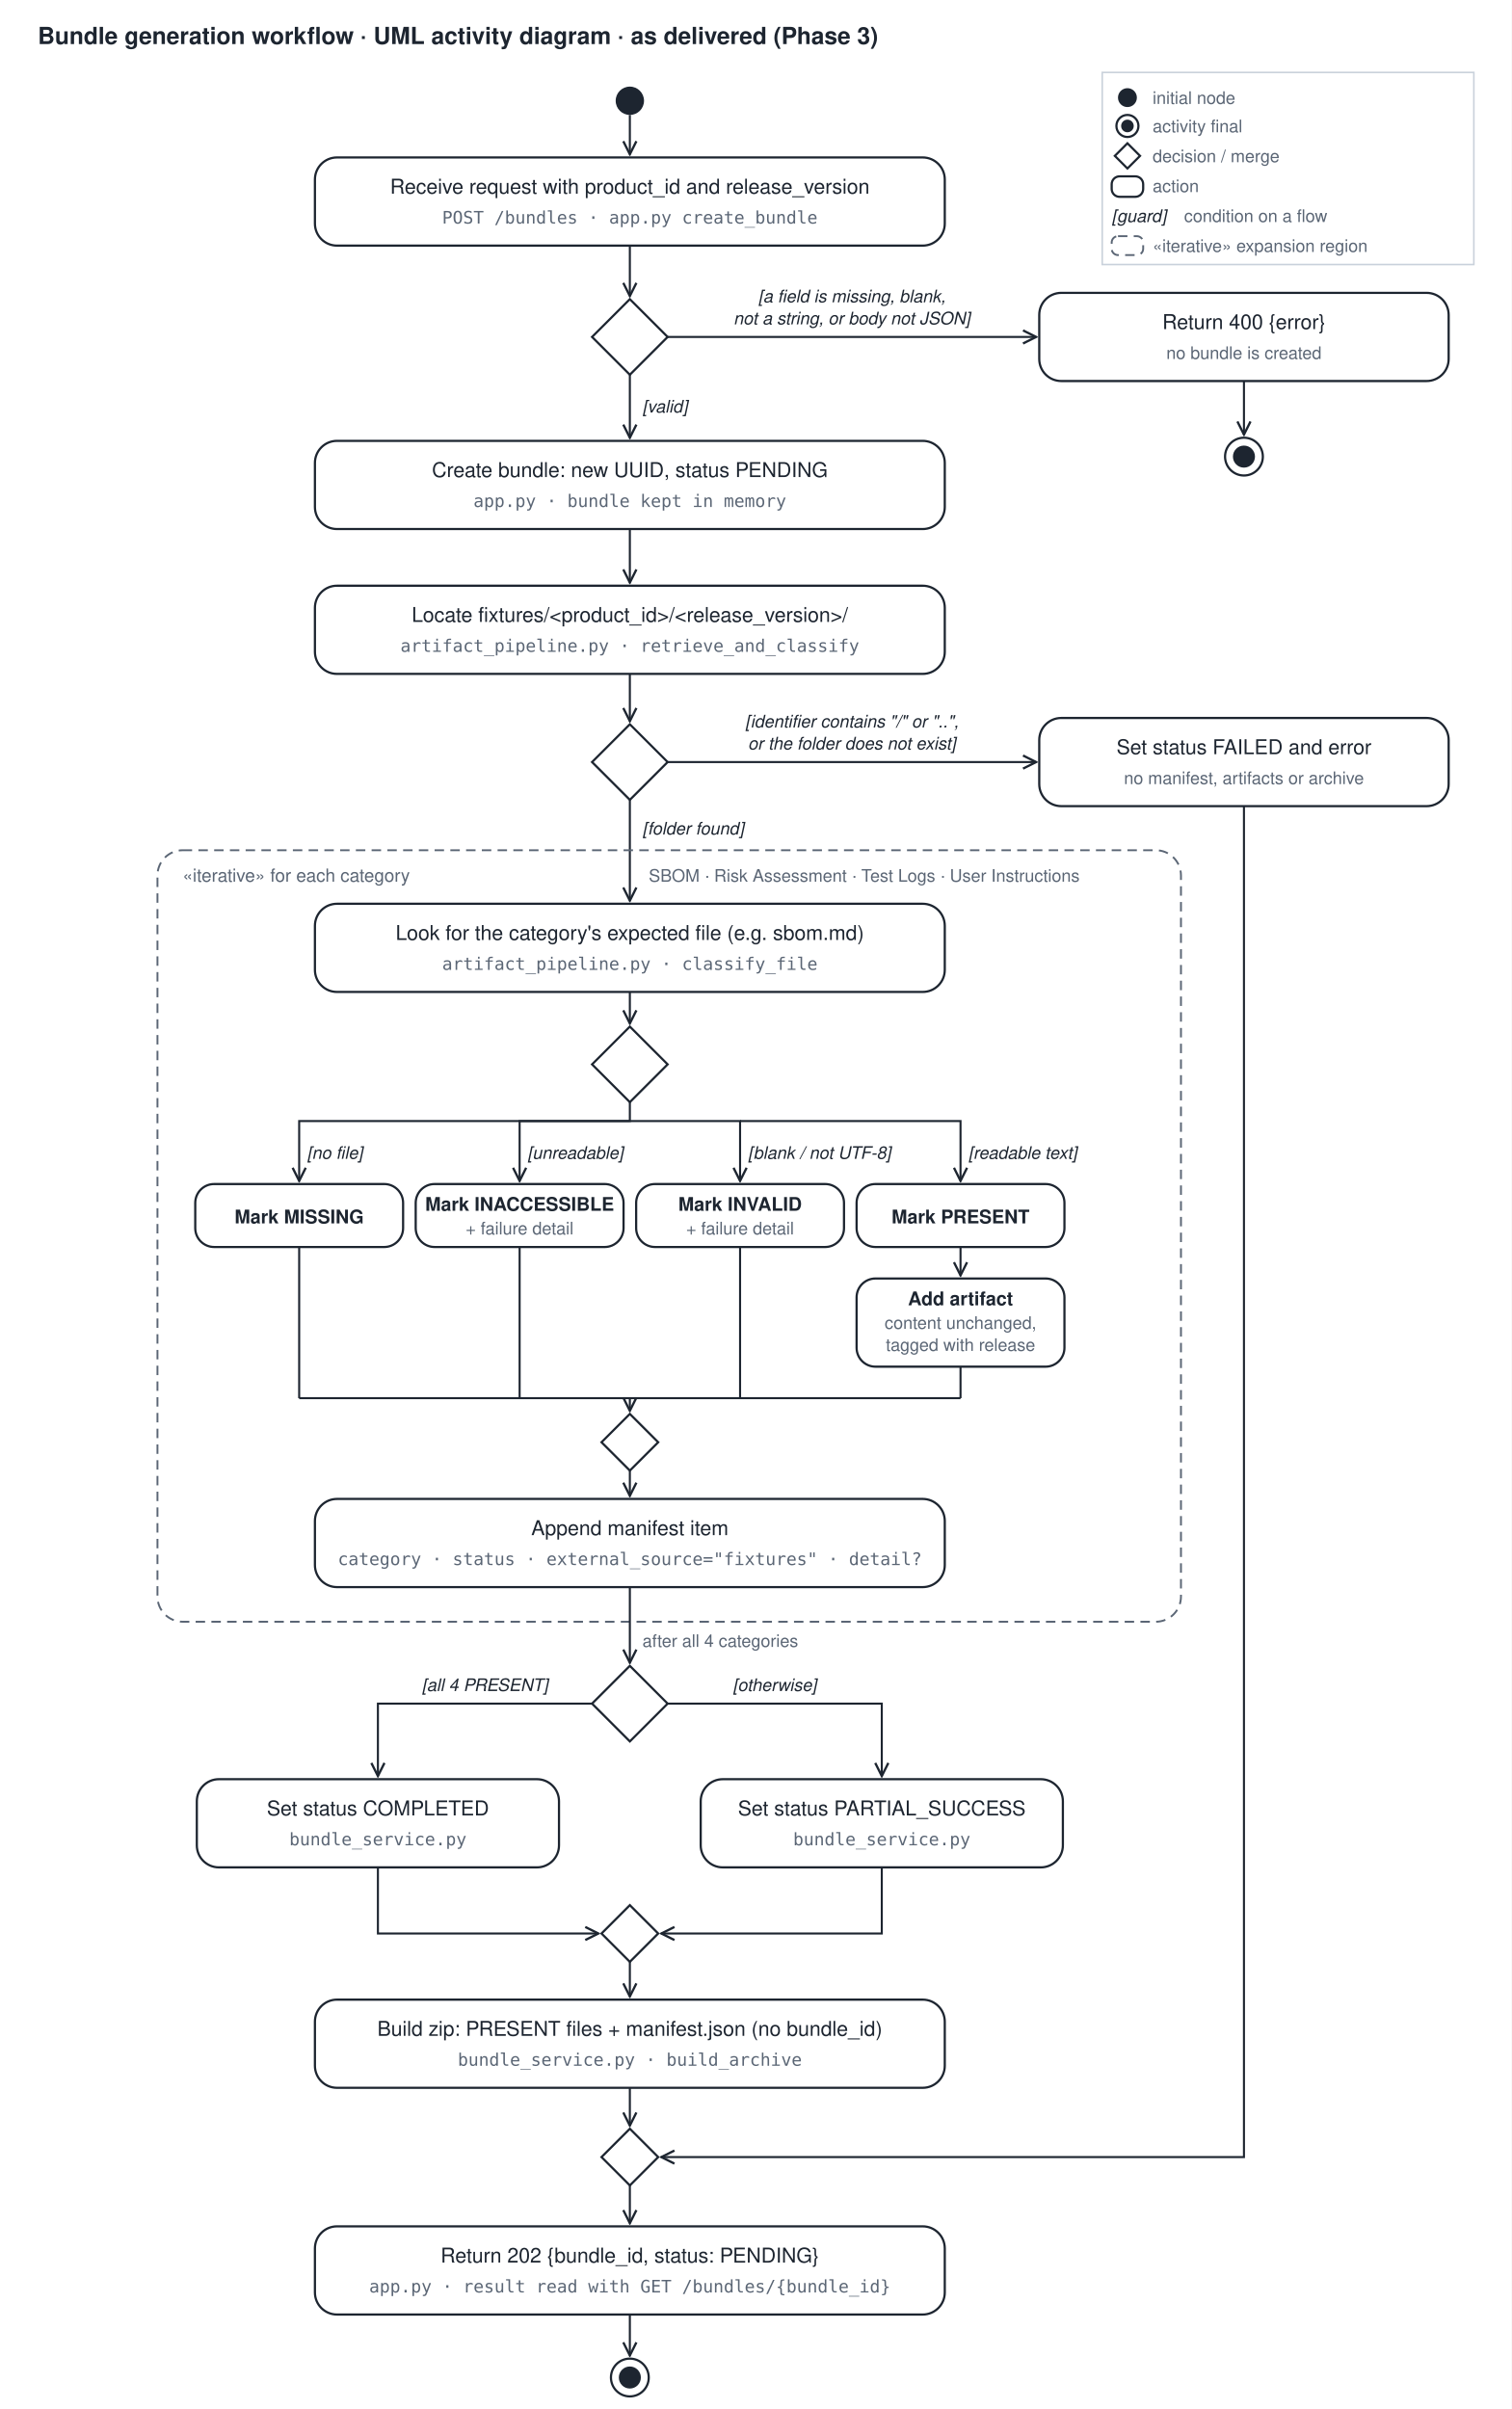
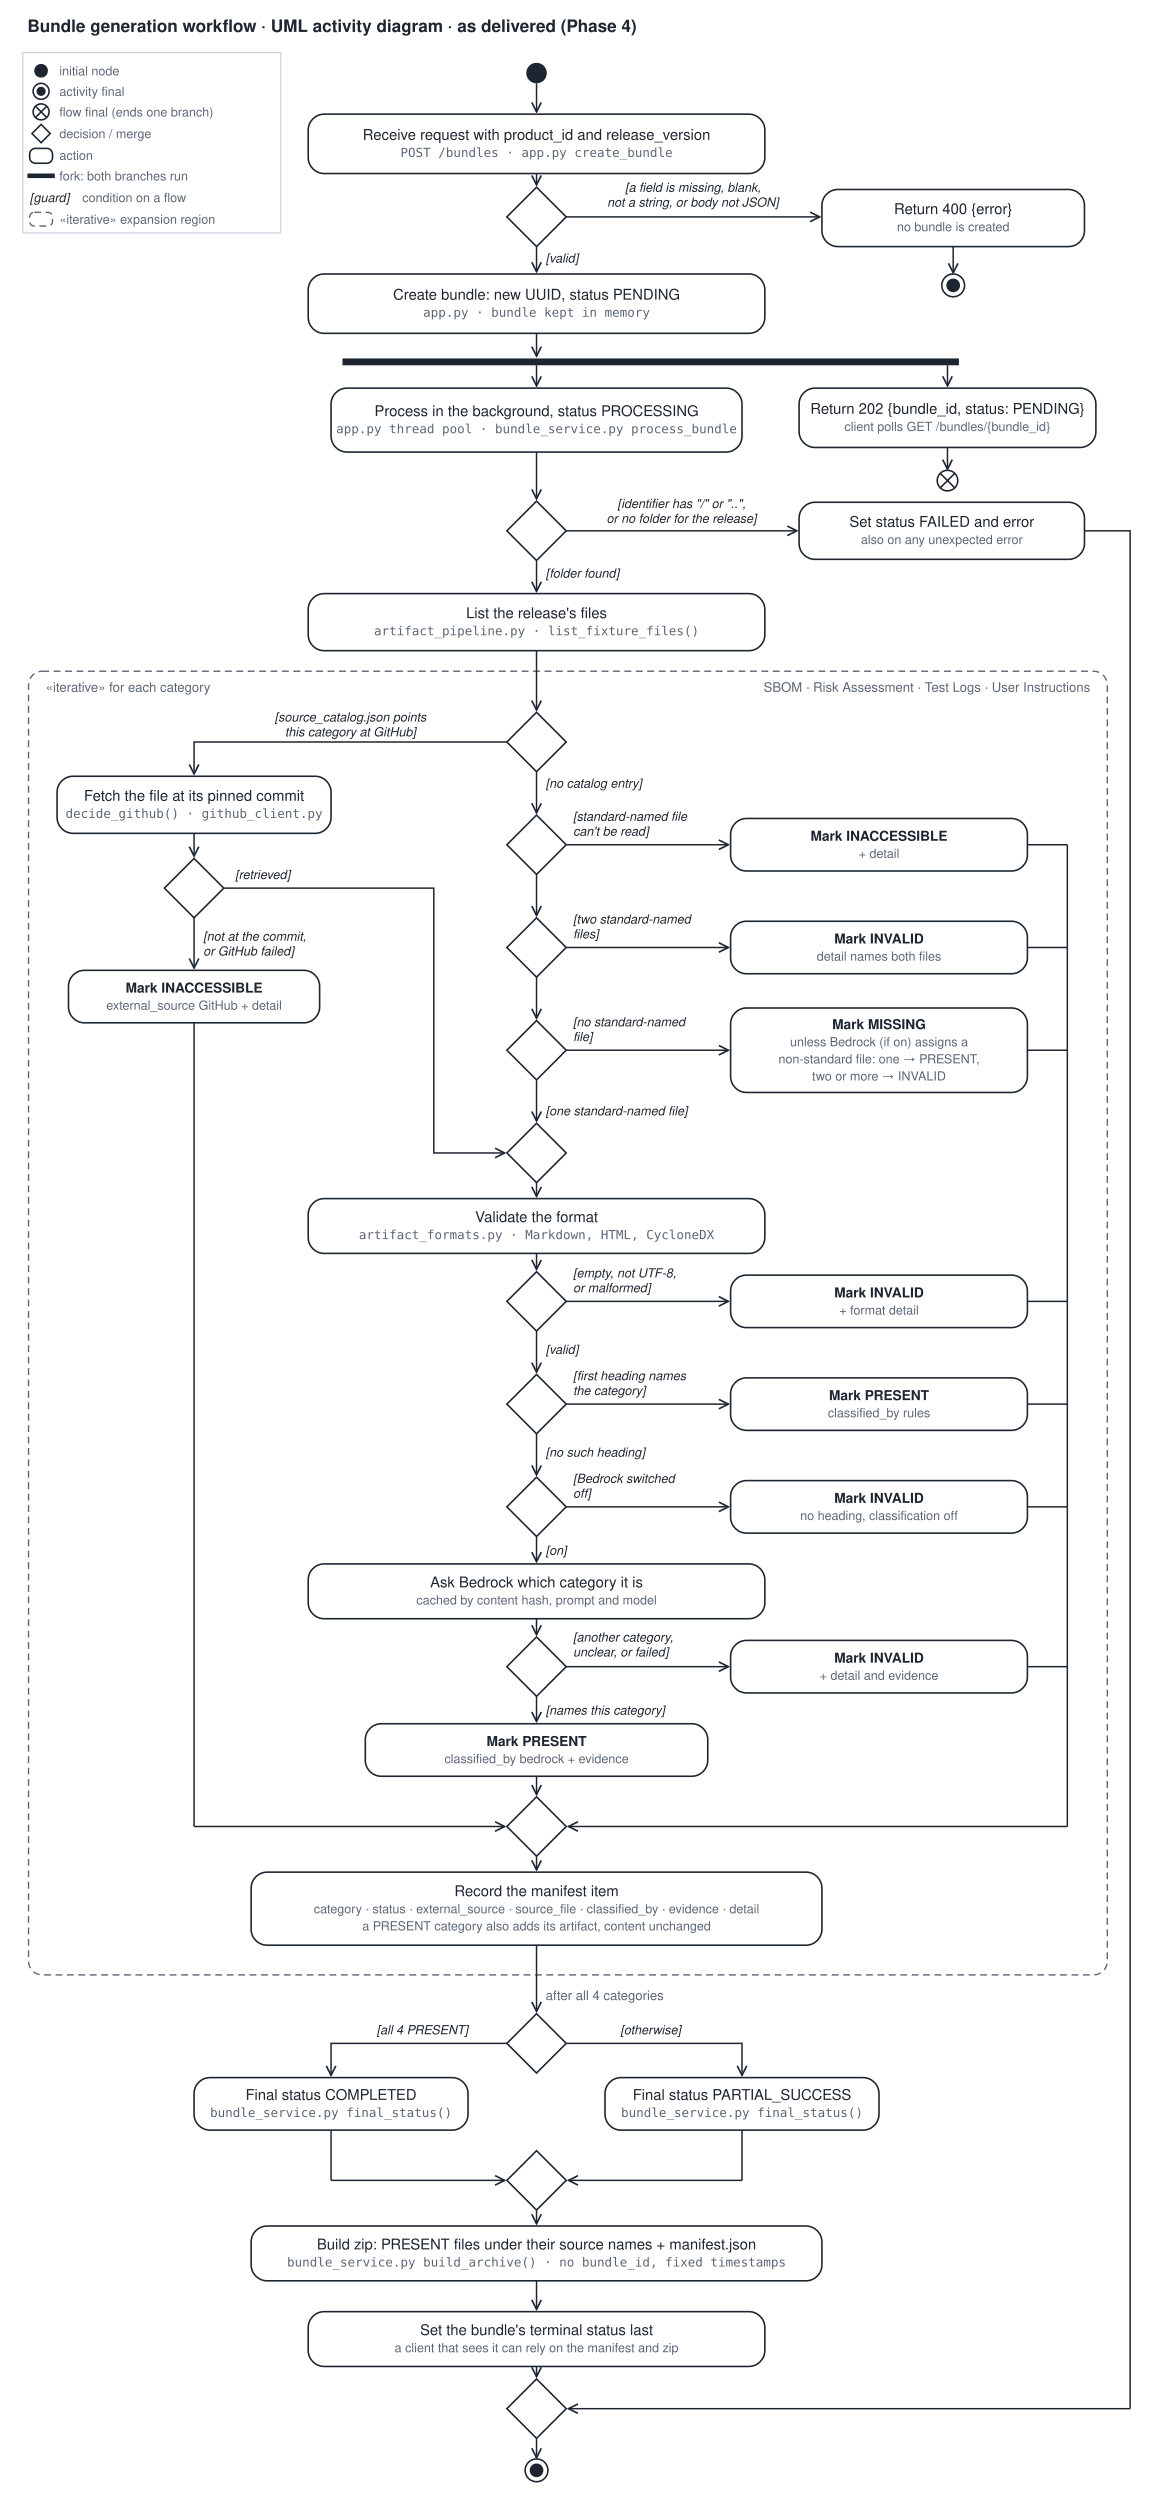
- <svg xmlns="http://www.w3.org/2000/svg" viewBox="0 0 960 1530" width="960" height="1530" font-family="Helvetica, Arial, sans-serif">
+ <svg xmlns="http://www.w3.org/2000/svg" viewBox="0 0 1010 2190" width="1010" height="2190" font-family="Helvetica, Arial, sans-serif">
  <defs>
    <marker id="arr" viewBox="0 0 10 10" refX="9" refY="5" markerWidth="8" markerHeight="8" orient="auto-start-reverse">
      <path d="M1,1 L9,5 L1,9" fill="none" stroke="#1d2530" stroke-width="1.4" />
    </marker>
  </defs>
  <style>
    .act { fill: #ffffff; stroke: #1d2530; stroke-width: 1.4; }
    .dec { fill: #ffffff; stroke: #1d2530; stroke-width: 1.4; }
    .e { stroke: #1d2530; stroke-width: 1.3; fill: none; }
    .region { fill: none; stroke: #5b6675; stroke-width: 1.2; stroke-dasharray: 6 4; }
    .t { font-size: 13px; fill: #1d2530; }
    .tb { font-size: 12px; font-weight: bold; fill: #1d2530; }
    .m { font-family: Menlo, Consolas, monospace; font-size: 11px; fill: #5b6675; }
    .s { font-size: 11px; fill: #5b6675; }
    .g { font-size: 11px; font-style: italic; fill: #1d2530; }
    .lab { font-size: 11.5px; fill: #5b6675; }
    .title { font-size: 15px; font-weight: bold; fill: #1d2530; }
    .ink { fill: #1d2530; }
  </style>
-   <rect width="960" height="1530" fill="#ffffff" />
-   <text class="title" x="24" y="28">Bundle generation workflow · UML activity diagram · as delivered (Phase 3)</text>
+   <rect width="1010" height="2190" fill="#ffffff" />
+   <text class="title" x="24" y="28">Bundle generation workflow · UML activity diagram · as delivered (Phase 4)</text>
  <g transform="translate(0,40)">
-     <g transform="translate(700,6)">
-       <rect x="0" y="0" width="236" height="122" fill="none" stroke="#c9d1db" />
+     <g transform="translate(20,6)">
+       <rect x="0" y="0" width="226" height="158" fill="none" stroke="#c9d1db" />
      <circle class="ink" cx="16" cy="16" r="6" />
      <text class="s" x="32" y="20">initial node</text>
      <circle cx="16" cy="34" r="7" fill="none" stroke="#1d2530" stroke-width="1.4" />
      <circle class="ink" cx="16" cy="34" r="4" />
      <text class="s" x="32" y="38">activity final</text>
-       <polygon class="dec" points="16,45 24,53 16,61 8,53" />
-       <text class="s" x="32" y="57">decision / merge</text>
-       <rect class="act" x="6" y="66" width="20" height="13" rx="5" />
-       <text class="s" x="32" y="76">action</text>
-       <text class="g" x="6" y="95">[guard]</text>
-       <text class="s" x="52" y="95">condition on a flow</text>
-       <rect class="region" x="6" y="104" width="20" height="12" rx="4" />
-       <text class="s" x="32" y="114">«iterative» expansion region</text>
+       <g transform="translate(0,0)">
+         <circle cx="16" cy="52" r="7" fill="#ffffff" stroke="#1d2530" stroke-width="1.4" />
+         <path d="M11.1,47.1 L20.9,56.9 M20.9,47.1 L11.1,56.9" stroke="#1d2530" stroke-width="1.4" />
+       </g>
+       <text class="s" x="32" y="56">flow final (ends one branch)</text>
+       <polygon class="dec" points="16,63 24,71 16,79 8,71" />
+       <text class="s" x="32" y="75">decision / merge</text>
+       <rect class="act" x="6" y="84" width="20" height="13" rx="5" />
+       <text class="s" x="32" y="94">action</text>
+       <rect class="ink" x="4" y="106" width="24" height="4" />
+       <text class="s" x="32" y="112">fork: both branches run</text>
+       <text class="g" x="6" y="131">[guard]</text>
+       <text class="s" x="52" y="131">condition on a flow</text>
+       <rect class="region" x="6" y="140" width="20" height="12" rx="4" />
+       <text class="s" x="32" y="150">«iterative» expansion region</text>
    </g>
-     <circle class="ink" cx="400" cy="24" r="9" />
-     <line class="e" x1="400" y1="33" x2="400" y2="58" marker-end="url(#arr)" />
-     <rect class="act" x="200" y="60" width="400" height="56" rx="14" />
-     <text class="t" x="400" y="83" text-anchor="middle">Receive request with product_id and release_version</text>
-     <text class="m" x="400" y="102" text-anchor="middle">POST /bundles · app.py create_bundle</text>
-     <line class="e" x1="400" y1="116" x2="400" y2="148" marker-end="url(#arr)" />
-     <polygon class="dec" points="400,150 424,174 400,198 376,174" />
-     <line class="e" x1="424" y1="174" x2="658" y2="174" marker-end="url(#arr)" />
-     <text class="g" x="541" y="152" text-anchor="middle">[a field is missing, blank,</text>
-     <text class="g" x="541" y="166" text-anchor="middle">not a string, or body not JSON]</text>
-     <rect class="act" x="660" y="146" width="260" height="56" rx="14" />
-     <text class="t" x="790" y="169" text-anchor="middle">Return 400 {error}</text>
-     <text class="s" x="790" y="188" text-anchor="middle">no bundle is created</text>
-     <line class="e" x1="790" y1="202" x2="790" y2="236" marker-end="url(#arr)" />
-     <circle cx="790" cy="250" r="12" fill="none" stroke="#1d2530" stroke-width="1.4" />
-     <circle class="ink" cx="790" cy="250" r="7" />
-     <line class="e" x1="400" y1="198" x2="400" y2="238" marker-end="url(#arr)" />
-     <text class="g" x="408" y="222">[valid]</text>
-     <rect class="act" x="200" y="240" width="400" height="56" rx="14" />
-     <text class="t" x="400" y="263" text-anchor="middle">Create bundle: new UUID, status PENDING</text>
-     <text class="m" x="400" y="282" text-anchor="middle">app.py · bundle kept in memory</text>
-     <line class="e" x1="400" y1="296" x2="400" y2="330" marker-end="url(#arr)" />
-     <rect class="act" x="200" y="332" width="400" height="56" rx="14" />
-     <text class="t" x="400" y="355" text-anchor="middle">Locate fixtures/&lt;product_id&gt;/&lt;release_version&gt;/</text>
-     <text class="m" x="400" y="374" text-anchor="middle">artifact_pipeline.py · retrieve_and_classify</text>
-     <line class="e" x1="400" y1="388" x2="400" y2="418" marker-end="url(#arr)" />
-     <polygon class="dec" points="400,420 424,444 400,468 376,444" />
-     <line class="e" x1="424" y1="444" x2="658" y2="444" marker-end="url(#arr)" />
-     <text class="g" x="541" y="422" text-anchor="middle">[identifier contains "/" or "..",</text>
-     <text class="g" x="541" y="436" text-anchor="middle">or the folder does not exist]</text>
-     <rect class="act" x="660" y="416" width="260" height="56" rx="14" />
-     <text class="t" x="790" y="439" text-anchor="middle">Set status FAILED and error</text>
-     <text class="s" x="790" y="458" text-anchor="middle">no manifest, artifacts or archive</text>
-     <line class="e" x1="400" y1="468" x2="400" y2="532" marker-end="url(#arr)" />
-     <text class="g" x="408" y="490">[folder found]</text>
-     <rect class="region" x="100" y="500" width="650" height="490" rx="16" />
-     <text class="lab" x="116" y="520">«iterative» for each category</text>
-     <text class="s" x="412" y="520">SBOM · Risk Assessment · Test Logs · User Instructions</text>
-     <rect class="act" x="200" y="534" width="400" height="56" rx="14" />
-     <text class="t" x="400" y="557" text-anchor="middle">Look for the category's expected file (e.g. sbom.md)</text>
-     <text class="m" x="400" y="576" text-anchor="middle">artifact_pipeline.py · classify_file</text>
-     <line class="e" x1="400" y1="590" x2="400" y2="610" marker-end="url(#arr)" />
-     <polygon class="dec" points="400,612 424,636 400,660 376,636" />
-     <polyline class="e" points="400,660 400,672 190,672 190,710" marker-end="url(#arr)" />
-     <polyline class="e" points="400,672 330,672 330,710" marker-end="url(#arr)" />
-     <polyline class="e" points="400,672 470,672 470,710" marker-end="url(#arr)" />
-     <polyline class="e" points="470,672 610,672 610,710" marker-end="url(#arr)" />
-     <text class="g" x="195" y="696">[no file]</text>
-     <text class="g" x="335" y="696">[unreadable]</text>
-     <text class="g" x="475" y="696">[blank / not UTF-8]</text>
-     <text class="g" x="615" y="696">[readable text]</text>
-     <rect class="act" x="124" y="712" width="132" height="40" rx="12" />
-     <text class="tb" x="190" y="737" text-anchor="middle">Mark MISSING</text>
-     <rect class="act" x="264" y="712" width="132" height="40" rx="12" />
-     <text class="tb" x="330" y="729" text-anchor="middle">Mark INACCESSIBLE</text>
-     <text class="s" x="330" y="744" text-anchor="middle">+ failure detail</text>
-     <rect class="act" x="404" y="712" width="132" height="40" rx="12" />
-     <text class="tb" x="470" y="729" text-anchor="middle">Mark INVALID</text>
-     <text class="s" x="470" y="744" text-anchor="middle">+ failure detail</text>
-     <rect class="act" x="544" y="712" width="132" height="40" rx="12" />
-     <text class="tb" x="610" y="737" text-anchor="middle">Mark PRESENT</text>
-     <line class="e" x1="610" y1="752" x2="610" y2="770" marker-end="url(#arr)" />
-     <rect class="act" x="544" y="772" width="132" height="56" rx="12" />
-     <text class="tb" x="610" y="789" text-anchor="middle">Add artifact</text>
-     <text class="s" x="610" y="804" text-anchor="middle">content unchanged,</text>
-     <text class="s" x="610" y="818" text-anchor="middle">tagged with release</text>
-     <line class="e" x1="190" y1="752" x2="190" y2="848" />
-     <line class="e" x1="330" y1="752" x2="330" y2="848" />
-     <line class="e" x1="470" y1="752" x2="470" y2="848" />
-     <line class="e" x1="610" y1="828" x2="610" y2="848" />
-     <line class="e" x1="190" y1="848" x2="610" y2="848" />
-     <line class="e" x1="400" y1="848" x2="400" y2="856" marker-end="url(#arr)" />
-     <polygon class="dec" points="400,858 418,876 400,894 382,876" />
-     <line class="e" x1="400" y1="894" x2="400" y2="910" marker-end="url(#arr)" />
-     <rect class="act" x="200" y="912" width="400" height="56" rx="14" />
-     <text class="t" x="400" y="935" text-anchor="middle">Append manifest item</text>
-     <text class="m" x="400" y="954" text-anchor="middle">category · status · external_source="fixtures" · detail?</text>
-     <line class="e" x1="400" y1="968" x2="400" y2="1016" marker-end="url(#arr)" />
-     <text class="s" x="408" y="1006">after all 4 categories</text>
-     <polygon class="dec" points="400,1018 424,1042 400,1066 376,1042" />
-     <polyline class="e" points="376,1042 240,1042 240,1088" marker-end="url(#arr)" />
-     <polyline class="e" points="424,1042 560,1042 560,1088" marker-end="url(#arr)" />
-     <text class="g" x="308" y="1034" text-anchor="middle">[all 4 PRESENT]</text>
-     <text class="g" x="492" y="1034" text-anchor="middle">[otherwise]</text>
-     <rect class="act" x="125" y="1090" width="230" height="56" rx="14" />
-     <text class="t" x="240" y="1113" text-anchor="middle">Set status COMPLETED</text>
-     <text class="m" x="240" y="1132" text-anchor="middle">bundle_service.py</text>
-     <rect class="act" x="445" y="1090" width="230" height="56" rx="14" />
-     <text class="t" x="560" y="1113" text-anchor="middle">Set status PARTIAL_SUCCESS</text>
-     <text class="m" x="560" y="1132" text-anchor="middle">bundle_service.py</text>
-     <polyline class="e" points="240,1146 240,1188 380,1188" marker-end="url(#arr)" />
-     <polyline class="e" points="560,1146 560,1188 420,1188" marker-end="url(#arr)" />
-     <polygon class="dec" points="400,1170 418,1188 400,1206 382,1188" />
-     <line class="e" x1="400" y1="1206" x2="400" y2="1228" marker-end="url(#arr)" />
-     <rect class="act" x="200" y="1230" width="400" height="56" rx="14" />
-     <text class="t" x="400" y="1253" text-anchor="middle">Build zip: PRESENT files + manifest.json (no bundle_id)</text>
-     <text class="m" x="400" y="1272" text-anchor="middle">bundle_service.py · build_archive</text>
-     <line class="e" x1="400" y1="1286" x2="400" y2="1310" marker-end="url(#arr)" />
-     <polyline class="e" points="790,472 790,1330 420,1330" marker-end="url(#arr)" />
-     <polygon class="dec" points="400,1312 418,1330 400,1348 382,1330" />
-     <line class="e" x1="400" y1="1348" x2="400" y2="1372" marker-end="url(#arr)" />
-     <rect class="act" x="200" y="1374" width="400" height="56" rx="14" />
-     <text class="t" x="400" y="1397" text-anchor="middle">Return 202 {bundle_id, status: PENDING}</text>
-     <text class="m" x="400" y="1416" text-anchor="middle">app.py · result read with GET /bundles/{bundle_id}</text>
-     <line class="e" x1="400" y1="1430" x2="400" y2="1456" marker-end="url(#arr)" />
-     <circle cx="400" cy="1470" r="12" fill="none" stroke="#1d2530" stroke-width="1.4" />
-     <circle class="ink" cx="400" cy="1470" r="7" />
+     <circle class="ink" cx="470" cy="24" r="9" />
+     <polyline class="e" points="470,33 470,58" marker-end="url(#arr)" />
+     <rect class="act" x="270" y="60" width="400" height="52" rx="14" />
+     <text class="t" x="470.0" y="82.5" text-anchor="middle">Receive request with product_id and release_version</text>
+     <text class="m" x="470.0" y="97.5" text-anchor="middle">POST /bundles · app.py create_bundle</text>
+     <polyline class="e" points="470,112 470,122" marker-end="url(#arr)" />
+     <polygon class="dec" points="470,124 496,150 470,176 444,150" />
+     <polyline class="e" points="496,150 718,150" marker-end="url(#arr)" />
+     <text class="g" x="607" y="128" text-anchor="middle">[a field is missing, blank,</text>
+     <text class="g" x="607" y="141" text-anchor="middle">not a string, or body not JSON]</text>
+     <rect class="act" x="720" y="126" width="230" height="50" rx="14" />
+     <text class="t" x="835.0" y="147.5" text-anchor="middle">Return 400 {error}</text>
+     <text class="s" x="835.0" y="162.5" text-anchor="middle">no bundle is created</text>
+     <polyline class="e" points="835,176 835,199" marker-end="url(#arr)" />
+     <circle cx="835" cy="210" r="10" fill="none" stroke="#1d2530" stroke-width="1.4" />
+     <circle class="ink" cx="835" cy="210" r="6" />
+     <text class="g" x="478" y="190" text-anchor="start">[valid]</text>
+     <polyline class="e" points="470,176 470,198" marker-end="url(#arr)" />
+     <rect class="act" x="270" y="200" width="400" height="52" rx="14" />
+     <text class="t" x="470.0" y="222.5" text-anchor="middle">Create bundle: new UUID, status PENDING</text>
+     <text class="m" x="470.0" y="237.5" text-anchor="middle">app.py · bundle kept in memory</text>
+     <polyline class="e" points="470,252 470,272" marker-end="url(#arr)" />
+     <rect class="ink" x="300" y="274" width="540" height="6" />
+     <polyline class="e" points="830,280 830,298" marker-end="url(#arr)" />
+     <rect class="act" x="700" y="300" width="260" height="52" rx="14" />
+     <text class="t" x="830.0" y="322.5" text-anchor="middle">Return 202 {bundle_id, status: PENDING}</text>
+     <text class="s" x="830.0" y="337.5" text-anchor="middle">client polls GET /bundles/{bundle_id}</text>
+     <polyline class="e" points="830,352 830,371" marker-end="url(#arr)" />
+     <circle cx="830" cy="381" r="9" fill="#ffffff" stroke="#1d2530" stroke-width="1.4" />
+     <path d="M823.7,374.7 L836.3,387.3 M836.3,374.7 L823.7,387.3" stroke="#1d2530" stroke-width="1.4" />
+     <polyline class="e" points="470,280 470,298" marker-end="url(#arr)" />
+     <rect class="act" x="290" y="300" width="360" height="56" rx="14" />
+     <text class="t" x="470.0" y="324.5" text-anchor="middle">Process in the background, status PROCESSING</text>
+     <text class="m" x="470.0" y="339.5" text-anchor="middle">app.py thread pool · bundle_service.py process_bundle</text>
+     <polyline class="e" points="470,356 470,397" marker-end="url(#arr)" />
+     <polygon class="dec" points="470,399 496,425 470,451 444,425" />
+     <polyline class="e" points="496,425 698,425" marker-end="url(#arr)" />
+     <text class="g" x="597" y="405" text-anchor="middle">[identifier has "/" or "..",</text>
+     <text class="g" x="597" y="418" text-anchor="middle">or no folder for the release]</text>
+     <rect class="act" x="700" y="400" width="250" height="50" rx="14" />
+     <text class="t" x="825.0" y="421.5" text-anchor="middle">Set status FAILED and error</text>
+     <text class="s" x="825.0" y="436.5" text-anchor="middle">also on any unexpected error</text>
+     <polyline class="e" points="950,425 990,425 990,2070" />
+     <polyline class="e" points="990,2070 498,2070" marker-end="url(#arr)" />
+     <text class="g" x="478" y="466" text-anchor="start">[folder found]</text>
+     <polyline class="e" points="470,451 470,478" marker-end="url(#arr)" />
+     <rect class="act" x="270" y="480" width="400" height="50" rx="14" />
+     <text class="t" x="470.0" y="501.5" text-anchor="middle">List the release's files</text>
+     <text class="m" x="470.0" y="516.5" text-anchor="middle">artifact_pipeline.py · list_fixture_files()</text>
+     <rect class="region" x="25" y="548" width="945" height="1142" rx="12" />
+     <text class="lab" x="40" y="566">«iterative» for each category</text>
+     <text class="lab" x="955" y="566" text-anchor="end">SBOM · Risk Assessment · Test Logs · User Instructions</text>
+     <polyline class="e" points="470,530 470,582" marker-end="url(#arr)" />
+     <polygon class="dec" points="470,584 496,610 470,636 444,610" />
+     <polyline class="e" points="444,610 170,610 170,638" marker-end="url(#arr)" />
+     <text class="g" x="307" y="592" text-anchor="middle">[source_catalog.json points</text>
+     <text class="g" x="307" y="605" text-anchor="middle">this category at GitHub]</text>
+     <rect class="act" x="50" y="640" width="240" height="50" rx="14" />
+     <text class="t" x="170.0" y="661.5" text-anchor="middle">Fetch the file at its pinned commit</text>
+     <text class="m" x="170.0" y="676.5" text-anchor="middle">decide_github() · github_client.py</text>
+     <polyline class="e" points="170,690 170,710" marker-end="url(#arr)" />
+     <polygon class="dec" points="170,712 196,738 170,764 144,738" />
+     <polyline class="e" points="196,738 380,738 380,970 442,970" marker-end="url(#arr)" />
+     <text class="g" x="206" y="730" text-anchor="start">[retrieved]</text>
+     <text class="g" x="178" y="784" text-anchor="start">[not at the commit,</text>
+     <text class="g" x="178" y="797" text-anchor="start">or GitHub failed]</text>
+     <polyline class="e" points="170,764 170,808" marker-end="url(#arr)" />
+     <rect class="act" x="60" y="810" width="220" height="46" rx="14" />
+     <text class="tb" x="170.0" y="829.5" text-anchor="middle">Mark INACCESSIBLE</text>
+     <text class="s" x="170.0" y="844.5" text-anchor="middle">external_source GitHub + detail</text>
+     <polyline class="e" points="170,856 170,1560" />
+     <polyline class="e" points="170,1560 442,1560" marker-end="url(#arr)" />
+     <text class="g" x="478" y="650" text-anchor="start">[no catalog entry]</text>
+     <polyline class="e" points="470,636 470,672" marker-end="url(#arr)" />
+     <polygon class="dec" points="470,674 496,700 470,726 444,700" />
+     <polyline class="e" points="496,700 638,700" marker-end="url(#arr)" />
+     <text class="g" x="502" y="679" text-anchor="start">[standard-named file</text>
+     <text class="g" x="502" y="692" text-anchor="start">can't be read]</text>
+     <rect class="act" x="640" y="677.0" width="260" height="46" rx="14" />
+     <text class="tb" x="770.0" y="696.5" text-anchor="middle">Mark INACCESSIBLE</text>
+     <text class="s" x="770.0" y="711.5" text-anchor="middle">+ detail</text>
+     <polyline class="e" points="900,700 935,700" />
+     <polyline class="e" points="470,726 470,762" marker-end="url(#arr)" />
+     <polygon class="dec" points="470,764 496,790 470,816 444,790" />
+     <polyline class="e" points="496,790 638,790" marker-end="url(#arr)" />
+     <text class="g" x="502" y="769" text-anchor="start">[two standard-named</text>
+     <text class="g" x="502" y="782" text-anchor="start">files]</text>
+     <rect class="act" x="640" y="767.0" width="260" height="46" rx="14" />
+     <text class="tb" x="770.0" y="786.5" text-anchor="middle">Mark INVALID</text>
+     <text class="s" x="770.0" y="801.5" text-anchor="middle">detail names both files</text>
+     <polyline class="e" points="900,790 935,790" />
+     <polyline class="e" points="470,816 470,852" marker-end="url(#arr)" />
+     <polygon class="dec" points="470,854 496,880 470,906 444,880" />
+     <polyline class="e" points="496,880 638,880" marker-end="url(#arr)" />
+     <text class="g" x="502" y="859" text-anchor="start">[no standard-named</text>
+     <text class="g" x="502" y="872" text-anchor="start">file]</text>
+     <rect class="act" x="640" y="843.0" width="260" height="74" rx="14" />
+     <text class="tb" x="770.0" y="861.5" text-anchor="middle">Mark MISSING</text>
+     <text class="s" x="770.0" y="876.5" text-anchor="middle">unless Bedrock (if on) assigns a</text>
+     <text class="s" x="770.0" y="891.5" text-anchor="middle">non-standard file: one → PRESENT,</text>
+     <text class="s" x="770.0" y="906.5" text-anchor="middle">two or more → INVALID</text>
+     <polyline class="e" points="900,880 935,880" />
+     <text class="g" x="478" y="937" text-anchor="start">[one standard-named file]</text>
+     <polyline class="e" points="470,906 470,942" marker-end="url(#arr)" />
+     <polygon class="dec" points="470,944 496,970 470,996 444,970" />
+     <polyline class="e" points="470,996 470,1008" marker-end="url(#arr)" />
+     <rect class="act" x="270" y="1010" width="400" height="48" rx="14" />
+     <text class="t" x="470.0" y="1030.5" text-anchor="middle">Validate the format</text>
+     <text class="m" x="470.0" y="1045.5" text-anchor="middle">artifact_formats.py · Markdown, HTML, CycloneDX</text>
+     <polyline class="e" points="470,1058 470,1072" marker-end="url(#arr)" />
+     <polygon class="dec" points="470,1074 496,1100 470,1126 444,1100" />
+     <polyline class="e" points="496,1100 638,1100" marker-end="url(#arr)" />
+     <text class="g" x="502" y="1079" text-anchor="start">[empty, not UTF-8,</text>
+     <text class="g" x="502" y="1092" text-anchor="start">or malformed]</text>
+     <rect class="act" x="640" y="1077.0" width="260" height="46" rx="14" />
+     <text class="tb" x="770.0" y="1096.5" text-anchor="middle">Mark INVALID</text>
+     <text class="s" x="770.0" y="1111.5" text-anchor="middle">+ format detail</text>
+     <polyline class="e" points="900,1100 935,1100" />
+     <text class="g" x="478" y="1146" text-anchor="start">[valid]</text>
+     <polyline class="e" points="470,1126 470,1162" marker-end="url(#arr)" />
+     <polygon class="dec" points="470,1164 496,1190 470,1216 444,1190" />
+     <polyline class="e" points="496,1190 638,1190" marker-end="url(#arr)" />
+     <text class="g" x="502" y="1169" text-anchor="start">[first heading names</text>
+     <text class="g" x="502" y="1182" text-anchor="start">the category]</text>
+     <rect class="act" x="640" y="1167.0" width="260" height="46" rx="14" />
+     <text class="tb" x="770.0" y="1186.5" text-anchor="middle">Mark PRESENT</text>
+     <text class="s" x="770.0" y="1201.5" text-anchor="middle">classified_by rules</text>
+     <polyline class="e" points="900,1190 935,1190" />
+     <text class="g" x="478" y="1236" text-anchor="start">[no such heading]</text>
+     <polyline class="e" points="470,1216 470,1252" marker-end="url(#arr)" />
+     <polygon class="dec" points="470,1254 496,1280 470,1306 444,1280" />
+     <polyline class="e" points="496,1280 638,1280" marker-end="url(#arr)" />
+     <text class="g" x="502" y="1259" text-anchor="start">[Bedrock switched</text>
+     <text class="g" x="502" y="1272" text-anchor="start">off]</text>
+     <rect class="act" x="640" y="1257.0" width="260" height="46" rx="14" />
+     <text class="tb" x="770.0" y="1276.5" text-anchor="middle">Mark INVALID</text>
+     <text class="s" x="770.0" y="1291.5" text-anchor="middle">no heading, classification off</text>
+     <polyline class="e" points="900,1280 935,1280" />
+     <text class="g" x="478" y="1322" text-anchor="start">[on]</text>
+     <polyline class="e" points="470,1306 470,1328" marker-end="url(#arr)" />
+     <rect class="act" x="270" y="1330" width="400" height="48" rx="14" />
+     <text class="t" x="470.0" y="1350.5" text-anchor="middle">Ask Bedrock which category it is</text>
+     <text class="s" x="470.0" y="1365.5" text-anchor="middle">cached by content hash, prompt and model</text>
+     <polyline class="e" points="470,1378 470,1392" marker-end="url(#arr)" />
+     <polygon class="dec" points="470,1394 496,1420 470,1446 444,1420" />
+     <polyline class="e" points="496,1420 638,1420" marker-end="url(#arr)" />
+     <text class="g" x="502" y="1398" text-anchor="start">[another category,</text>
+     <text class="g" x="502" y="1411" text-anchor="start">unclear, or failed]</text>
+     <rect class="act" x="640" y="1397.0" width="260" height="46" rx="14" />
+     <text class="tb" x="770.0" y="1416.5" text-anchor="middle">Mark INVALID</text>
+     <text class="s" x="770.0" y="1431.5" text-anchor="middle">+ detail and evidence</text>
+     <polyline class="e" points="900,1420 935,1420" />
+     <text class="g" x="478" y="1462" text-anchor="start">[names this category]</text>
+     <polyline class="e" points="470,1446 470,1468" marker-end="url(#arr)" />
+     <rect class="act" x="320" y="1470" width="300" height="46" rx="14" />
+     <text class="tb" x="470.0" y="1489.5" text-anchor="middle">Mark PRESENT</text>
+     <text class="s" x="470.0" y="1504.5" text-anchor="middle">classified_by bedrock + evidence</text>
+     <polyline class="e" points="935,700 935,1560" />
+     <polyline class="e" points="935,1560 498,1560" marker-end="url(#arr)" />
+     <polyline class="e" points="470,1516 470,1532" marker-end="url(#arr)" />
+     <polygon class="dec" points="470,1534 496,1560 470,1586 444,1560" />
+     <polyline class="e" points="470,1586 470,1598" marker-end="url(#arr)" />
+     <rect class="act" x="220" y="1600" width="500" height="64" rx="14" />
+     <text class="t" x="470.0" y="1621.0" text-anchor="middle">Record the manifest item</text>
+     <text class="s" x="470.0" y="1636.0" text-anchor="middle">category · status · external_source · source_file · classified_by · evidence · detail</text>
+     <text class="s" x="470.0" y="1651.0" text-anchor="middle">a PRESENT category also adds its artifact, content unchanged</text>
+     <polyline class="e" points="470,1664 470,1722" marker-end="url(#arr)" />
+     <text class="lab" x="478" y="1712">after all 4 categories</text>
+     <polygon class="dec" points="470,1724 496,1750 470,1776 444,1750" />
+     <polyline class="e" points="444,1750 290,1750 290,1778" marker-end="url(#arr)" />
+     <text class="g" x="370" y="1742" text-anchor="middle">[all 4 PRESENT]</text>
+     <polyline class="e" points="496,1750 650,1750 650,1778" marker-end="url(#arr)" />
+     <text class="g" x="570" y="1742" text-anchor="middle">[otherwise]</text>
+     <rect class="act" x="170" y="1780" width="240" height="46" rx="14" />
+     <text class="t" x="290.0" y="1799.5" text-anchor="middle">Final status COMPLETED</text>
+     <text class="m" x="290.0" y="1814.5" text-anchor="middle">bundle_service.py final_status()</text>
+     <rect class="act" x="530" y="1780" width="240" height="46" rx="14" />
+     <text class="t" x="650.0" y="1799.5" text-anchor="middle">Final status PARTIAL_SUCCESS</text>
+     <text class="m" x="650.0" y="1814.5" text-anchor="middle">bundle_service.py final_status()</text>
+     <polyline class="e" points="290,1826 290,1870" />
+     <polyline class="e" points="290,1870 442,1870" marker-end="url(#arr)" />
+     <polyline class="e" points="650,1826 650,1870" />
+     <polyline class="e" points="650,1870 498,1870" marker-end="url(#arr)" />
+     <polygon class="dec" points="470,1844 496,1870 470,1896 444,1870" />
+     <polyline class="e" points="470,1896 470,1908" marker-end="url(#arr)" />
+     <rect class="act" x="220" y="1910" width="500" height="48" rx="14" />
+     <text class="t" x="470.0" y="1930.5" text-anchor="middle">Build zip: PRESENT files under their source names + manifest.json</text>
+     <text class="m" x="470.0" y="1945.5" text-anchor="middle">bundle_service.py build_archive() · no bundle_id, fixed timestamps</text>
+     <polyline class="e" points="470,1958 470,1983" marker-end="url(#arr)" />
+     <rect class="act" x="270" y="1985" width="400" height="48" rx="14" />
+     <text class="t" x="470.0" y="2005.5" text-anchor="middle">Set the bundle's terminal status last</text>
+     <text class="s" x="470.0" y="2020.5" text-anchor="middle">a client that sees it can rely on the manifest and zip</text>
+     <polyline class="e" points="470,2033 470,2042" marker-end="url(#arr)" />
+     <polygon class="dec" points="470,2044 496,2070 470,2096 444,2070" />
+     <polyline class="e" points="470,2096 470,2113" marker-end="url(#arr)" />
+     <circle cx="470" cy="2124" r="10" fill="none" stroke="#1d2530" stroke-width="1.4" />
+     <circle class="ink" cx="470" cy="2124" r="6" />
  </g>
</svg>
